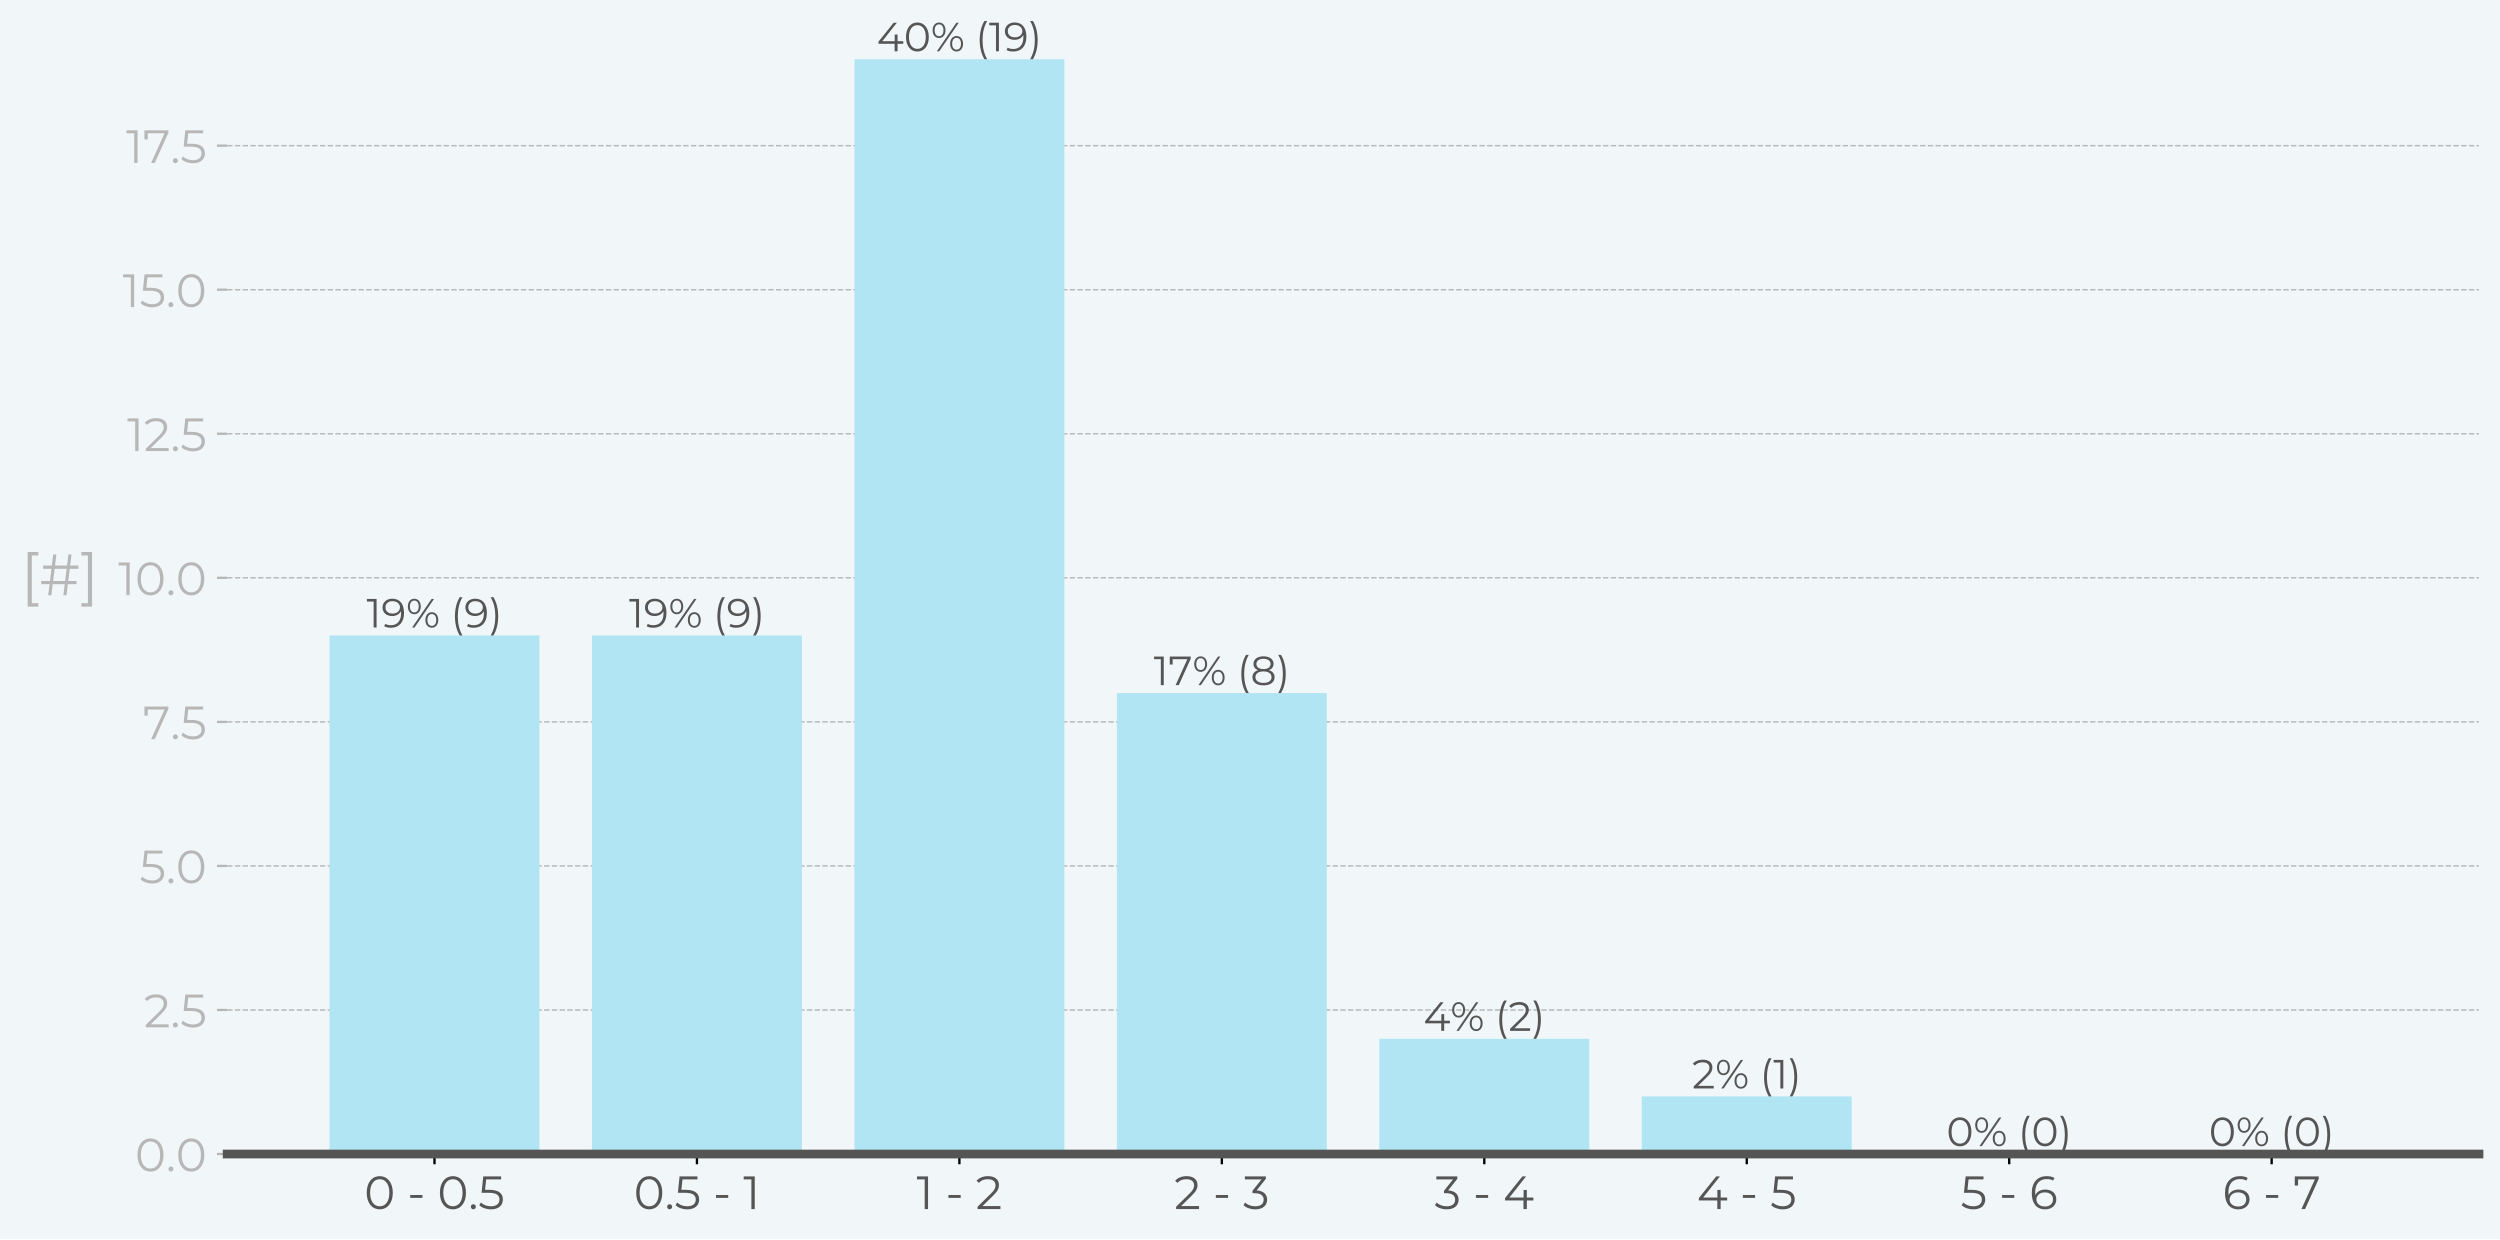
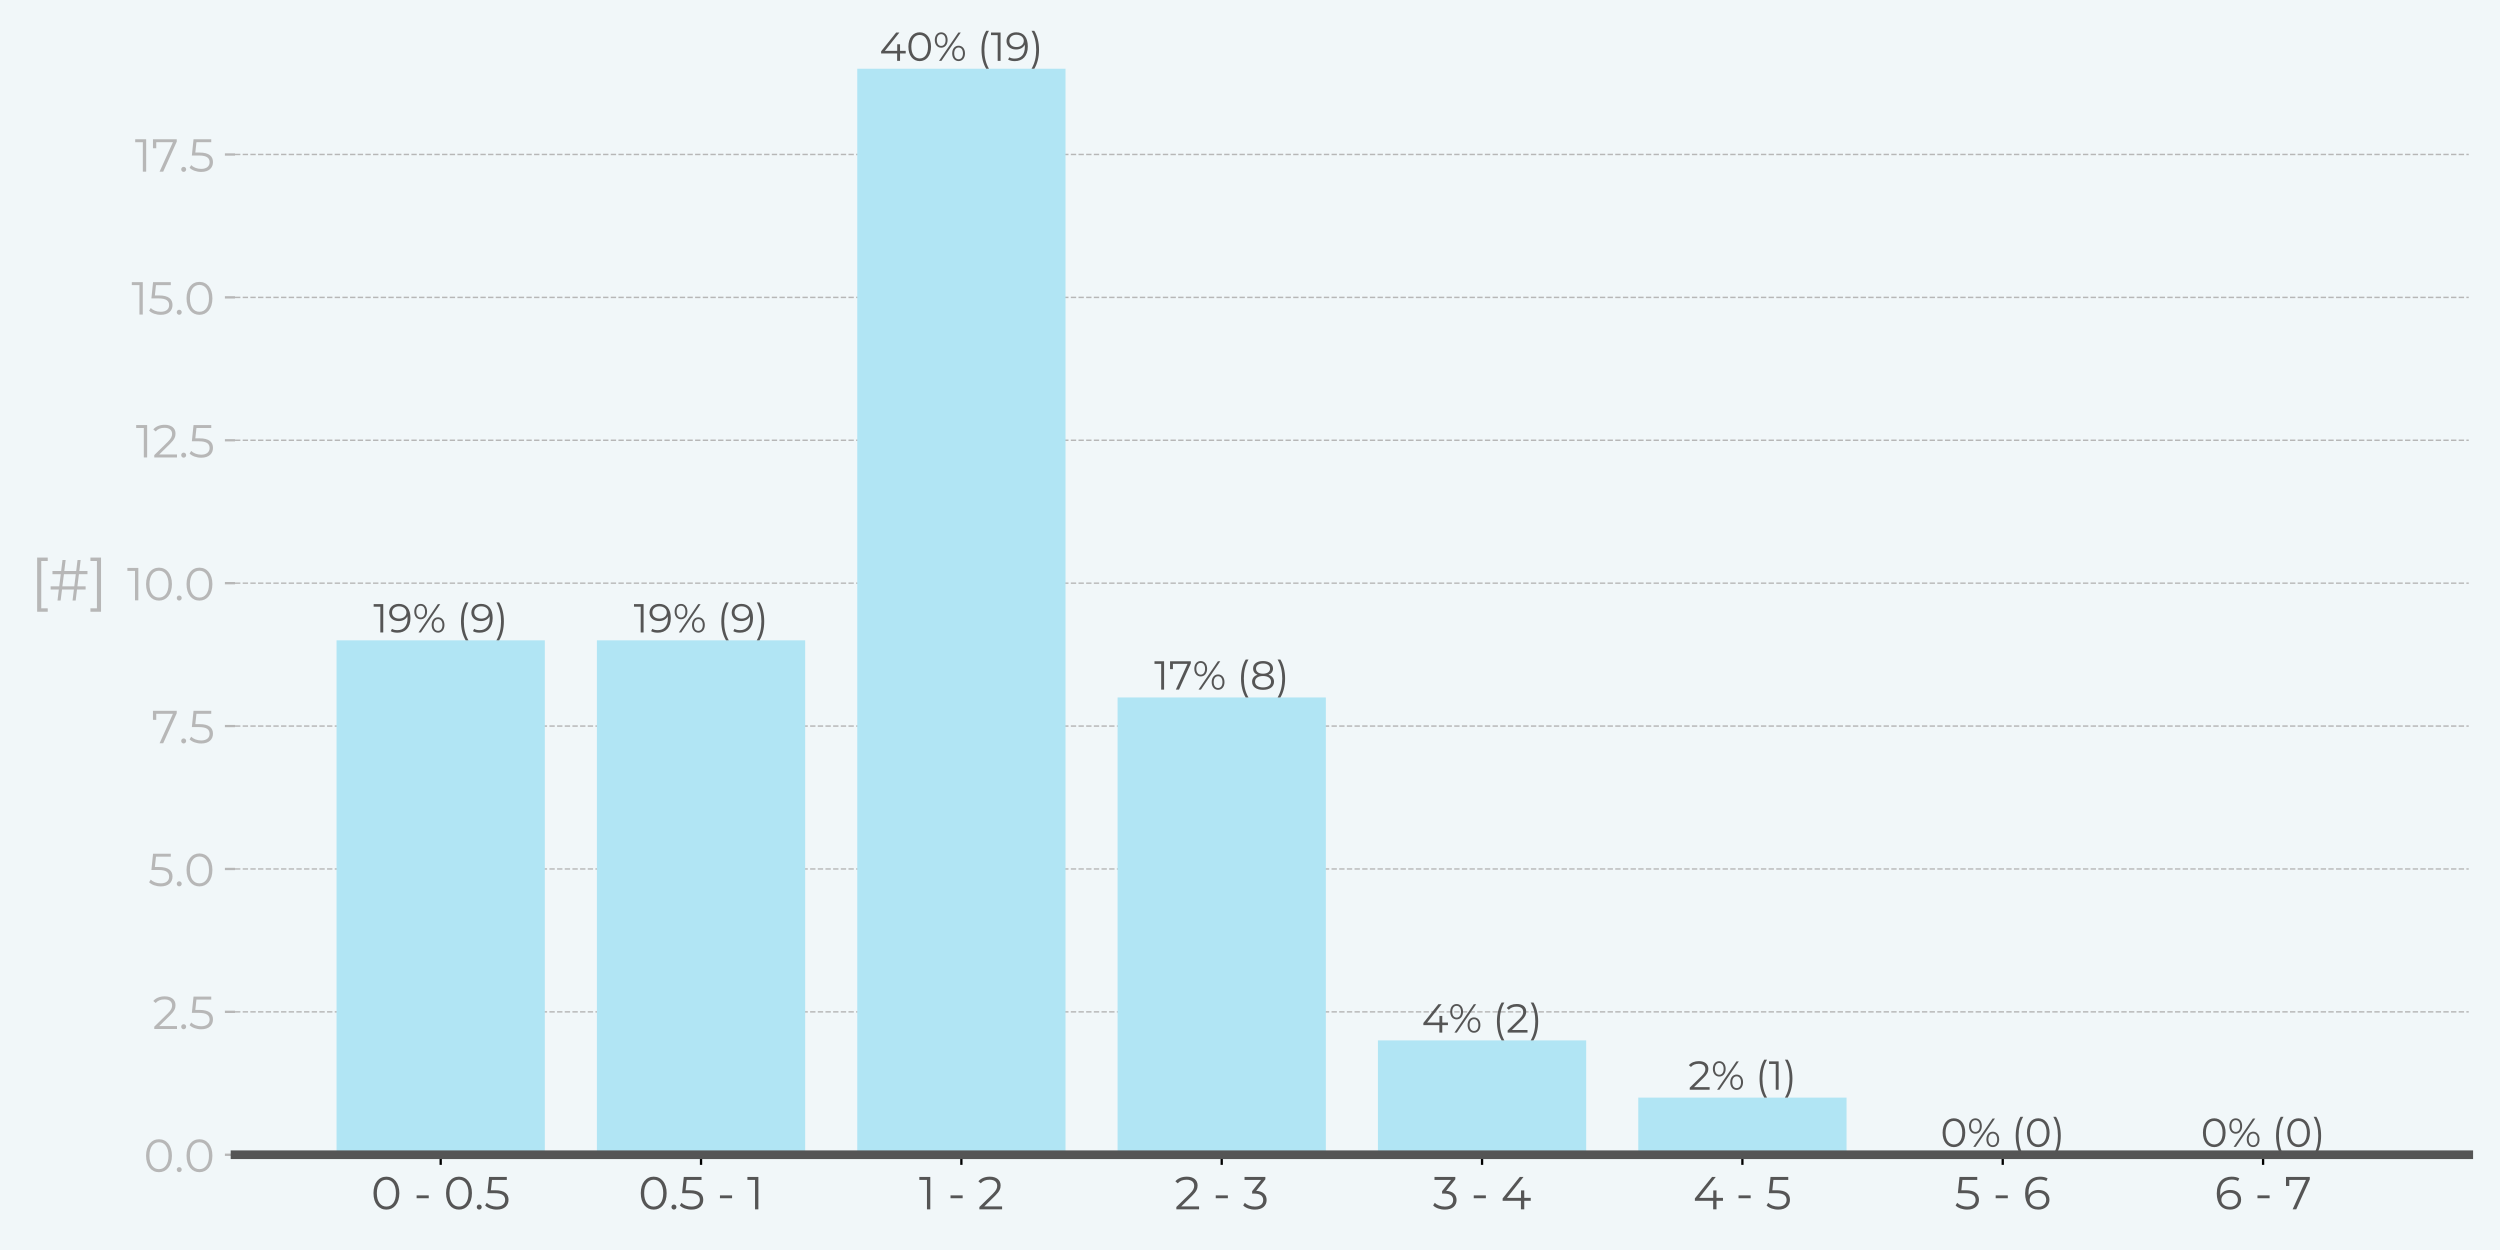
- <svg xmlns="http://www.w3.org/2000/svg" xmlns:xlink="http://www.w3.org/1999/xlink" width="857.046pt" height="424.803pt" viewBox="0 0 857.046 424.803" version="1.1">
+ <svg xmlns="http://www.w3.org/2000/svg" xmlns:xlink="http://www.w3.org/1999/xlink" width="864pt" height="432pt" viewBox="0 0 864 432" version="1.1">
  <defs>
    <style type="text/css">*{stroke-linejoin: round; stroke-linecap: butt}</style>
  </defs>
  <g id="figure_1">
    <g id="patch_1">
-       <path d="M 0 424.803  L 857.046 424.803  L 857.046 0  L 0 0  z " style="fill: #f1f7f9" />
+       <path d="M 0 432  L 864 432  L 864 0  L 0 0  z " style="fill: #f1f7f9" />
    </g>
    <g id="axes_1">
      <g id="patch_2">
-         <path d="M 77.871 395.625  L 849.846 395.625  L 849.846 20.305  L 77.871 20.305  z " style="fill: #f1f7f9" />
+         <path d="M 81.225 399.08  L 853.2 399.08  L 853.2 23.76  L 81.225 23.76  z " style="fill: #f1f7f9" />
      </g>
      <g id="matplotlib.axis_1">
        <g id="xtick_1">
          <g id="line2d_1">
            <defs>
-               <path id="m1a29ff180a" d="M 0 0  L 0 3.5  " style="stroke: #000000; stroke-width: 0.8" />
+               <path id="m44129621ff" d="M 0 0  L 0 3.5  " style="stroke: #000000; stroke-width: 0.8" />
            </defs>
            <g>
-               <use xlink:href="#m1a29ff180a" x="148.951" y="395.625" style="stroke: #000000; stroke-width: 0.8" />
+               <use xlink:href="#m44129621ff" x="152.304" y="399.08" style="stroke: #000000; stroke-width: 0.8" />
            </g>
          </g>
          <g id="text_1">
-             <g style="fill: #555555" transform="translate(124.8855 414.4978)scale(0.16 -0.16)">
+             <g style="fill: #555555" transform="translate(128.2393 417.9525)scale(0.16 -0.16)">
              <defs>
                <path id="Montserrat-Regular-30" d="M 2118 -38  C 3155 -38 3910 813 3910 2240  C 3910 3667 3155 4518 2118 4518  C 1082 4518 333 3667 333 2240  C 333 813 1082 -38 2118 -38  z M 2118 384  C 1338 384 800 1043 800 2240  C 800 3437 1338 4096 2118 4096  C 2899 4096 3437 3437 3437 2240  C 3437 1043 2899 384 2118 384  z " transform="scale(0.015625)" />
                <path id="Montserrat-Regular-20" transform="scale(0.015625)" />
                <path id="Montserrat-Regular-2d" d="M 384 1536  L 2061 1536  L 2061 1933  L 384 1933  L 384 1536  z " transform="scale(0.015625)" />
                <path id="Montserrat-Regular-2e" d="M 678 -32  C 864 -32 1024 122 1024 320  C 1024 518 864 666 678 666  C 493 666 339 518 339 320  C 339 122 493 -32 678 -32  z " transform="scale(0.015625)" />
                <path id="Montserrat-Regular-35" d="M 1510 2643  L 934 2643  L 1088 4070  L 3136 4070  L 3136 4480  L 685 4480  L 454 2234  L 1408 2234  C 2547 2234 2906 1875 2906 1299  C 2906 755 2502 384 1741 384  C 1165 384 653 602 365 902  L 141 538  C 486 186 1101 -38 1747 -38  C 2842 -38 3373 557 3373 1318  C 3373 2112 2861 2643 1510 2643  z " transform="scale(0.015625)" />
              </defs>
              <use xlink:href="#Montserrat-Regular-30" />
              <use xlink:href="#Montserrat-Regular-20" x="66.2" />
              <use xlink:href="#Montserrat-Regular-2d" x="92.4" />
              <use xlink:href="#Montserrat-Regular-20" x="130.6" />
              <use xlink:href="#Montserrat-Regular-30" x="156.8" />
              <use xlink:href="#Montserrat-Regular-2e" x="223" />
              <use xlink:href="#Montserrat-Regular-35" x="244.2" />
            </g>
          </g>
        </g>
        <g id="xtick_2">
          <g id="line2d_2">
            <g>
-               <use xlink:href="#m1a29ff180a" x="238.924" y="395.625" style="stroke: #000000; stroke-width: 0.8" />
+               <use xlink:href="#m44129621ff" x="242.278" y="399.08" style="stroke: #000000; stroke-width: 0.8" />
            </g>
          </g>
          <g id="text_2">
-             <g style="fill: #555555" transform="translate(217.2681 414.4978)scale(0.16 -0.16)">
+             <g style="fill: #555555" transform="translate(220.6218 417.9525)scale(0.16 -0.16)">
              <defs>
                <path id="Montserrat-Regular-31" d="M 58 4480  L 58 4070  L 1114 4070  L 1114 0  L 1574 0  L 1574 4480  L 58 4480  z " transform="scale(0.015625)" />
              </defs>
              <use xlink:href="#Montserrat-Regular-30" />
              <use xlink:href="#Montserrat-Regular-2e" x="66.2" />
              <use xlink:href="#Montserrat-Regular-35" x="87.4" />
              <use xlink:href="#Montserrat-Regular-20" x="144" />
              <use xlink:href="#Montserrat-Regular-2d" x="170.2" />
              <use xlink:href="#Montserrat-Regular-20" x="208.4" />
              <use xlink:href="#Montserrat-Regular-31" x="234.6" />
            </g>
          </g>
        </g>
        <g id="xtick_3">
          <g id="line2d_3">
            <g>
-               <use xlink:href="#m1a29ff180a" x="328.898" y="395.625" style="stroke: #000000; stroke-width: 0.8" />
+               <use xlink:href="#m44129621ff" x="332.252" y="399.08" style="stroke: #000000; stroke-width: 0.8" />
            </g>
          </g>
          <g id="text_3">
-             <g style="fill: #555555" transform="translate(314.2181 414.4978)scale(0.16 -0.16)">
+             <g style="fill: #555555" transform="translate(317.5718 417.9525)scale(0.16 -0.16)">
              <defs>
                <path id="Montserrat-Regular-32" d="M 928 410  L 2451 1907  C 3053 2496 3187 2880 3187 3309  C 3187 4058 2611 4518 1702 4518  C 1018 4518 461 4288 115 3878  L 442 3597  C 736 3936 1139 4096 1664 4096  C 2349 4096 2714 3776 2714 3258  C 2714 2950 2618 2650 2112 2150  L 250 326  L 250 0  L 3392 0  L 3392 410  L 928 410  z " transform="scale(0.015625)" />
              </defs>
              <use xlink:href="#Montserrat-Regular-31" />
              <use xlink:href="#Montserrat-Regular-20" x="36.1" />
              <use xlink:href="#Montserrat-Regular-2d" x="62.3" />
              <use xlink:href="#Montserrat-Regular-20" x="100.5" />
              <use xlink:href="#Montserrat-Regular-32" x="126.7" />
            </g>
          </g>
        </g>
        <g id="xtick_4">
          <g id="line2d_4">
            <g>
-               <use xlink:href="#m1a29ff180a" x="418.872" y="395.625" style="stroke: #000000; stroke-width: 0.8" />
+               <use xlink:href="#m44129621ff" x="422.226" y="399.08" style="stroke: #000000; stroke-width: 0.8" />
            </g>
          </g>
          <g id="text_4">
-             <g style="fill: #555555" transform="translate(402.5669 414.4978)scale(0.16 -0.16)">
+             <g style="fill: #555555" transform="translate(405.9206 417.9525)scale(0.16 -0.16)">
              <defs>
                <path id="Montserrat-Regular-33" d="M 1856 2560  L 3123 4154  L 3123 4480  L 243 4480  L 243 4070  L 2534 4070  L 1293 2515  L 1293 2176  L 1613 2176  C 2445 2176 2822 1824 2822 1286  C 2822 730 2413 384 1670 384  C 1088 384 570 602 282 902  L 58 538  C 403 186 1024 -38 1670 -38  C 2752 -38 3296 538 3296 1286  C 3296 2003 2816 2509 1856 2560  z " transform="scale(0.015625)" />
              </defs>
              <use xlink:href="#Montserrat-Regular-32" />
              <use xlink:href="#Montserrat-Regular-20" x="56.8" />
              <use xlink:href="#Montserrat-Regular-2d" x="83" />
              <use xlink:href="#Montserrat-Regular-20" x="121.2" />
              <use xlink:href="#Montserrat-Regular-33" x="147.4" />
            </g>
          </g>
        </g>
        <g id="xtick_5">
          <g id="line2d_5">
            <g>
-               <use xlink:href="#m1a29ff180a" x="508.846" y="395.625" style="stroke: #000000; stroke-width: 0.8" />
+               <use xlink:href="#m44129621ff" x="512.199" y="399.08" style="stroke: #000000; stroke-width: 0.8" />
            </g>
          </g>
          <g id="text_5">
-             <g style="fill: #555555" transform="translate(491.7969 414.4978)scale(0.16 -0.16)">
+             <g style="fill: #555555" transform="translate(495.1506 417.9525)scale(0.16 -0.16)">
              <defs>
                <path id="Montserrat-Regular-34" d="M 4141 1587  L 3245 1587  L 3245 2624  L 2797 2624  L 2797 1587  L 851 1587  L 3142 4480  L 2630 4480  L 256 1510  L 256 1178  L 2784 1178  L 2784 0  L 3245 0  L 3245 1178  L 4141 1178  L 4141 1587  z " transform="scale(0.015625)" />
              </defs>
              <use xlink:href="#Montserrat-Regular-33" />
              <use xlink:href="#Montserrat-Regular-20" x="56.4" />
              <use xlink:href="#Montserrat-Regular-2d" x="82.6" />
              <use xlink:href="#Montserrat-Regular-20" x="120.8" />
              <use xlink:href="#Montserrat-Regular-34" x="147" />
            </g>
          </g>
        </g>
        <g id="xtick_6">
          <g id="line2d_6">
            <g>
-               <use xlink:href="#m1a29ff180a" x="598.819" y="395.625" style="stroke: #000000; stroke-width: 0.8" />
+               <use xlink:href="#m44129621ff" x="602.173" y="399.08" style="stroke: #000000; stroke-width: 0.8" />
            </g>
          </g>
          <g id="text_6">
-             <g style="fill: #555555" transform="translate(581.7557 414.4978)scale(0.16 -0.16)">
+             <g style="fill: #555555" transform="translate(585.1094 417.9525)scale(0.16 -0.16)">
              <use xlink:href="#Montserrat-Regular-34" />
              <use xlink:href="#Montserrat-Regular-20" x="66.1" />
              <use xlink:href="#Montserrat-Regular-2d" x="92.3" />
              <use xlink:href="#Montserrat-Regular-20" x="130.5" />
              <use xlink:href="#Montserrat-Regular-35" x="156.7" />
            </g>
          </g>
        </g>
        <g id="xtick_7">
          <g id="line2d_7">
            <g>
-               <use xlink:href="#m1a29ff180a" x="688.793" y="395.625" style="stroke: #000000; stroke-width: 0.8" />
+               <use xlink:href="#m44129621ff" x="692.147" y="399.08" style="stroke: #000000; stroke-width: 0.8" />
            </g>
          </g>
          <g id="text_7">
-             <g style="fill: #555555" transform="translate(672.1444 414.4978)scale(0.16 -0.16)">
+             <g style="fill: #555555" transform="translate(675.4982 417.9525)scale(0.16 -0.16)">
              <defs>
                <path id="Montserrat-Regular-36" d="M 2189 2682  C 1568 2682 1043 2406 819 1914  C 806 2048 800 2176 800 2278  C 800 3494 1421 4115 2387 4115  C 2720 4115 3027 4058 3258 3904  L 3443 4275  C 3162 4448 2784 4518 2381 4518  C 1165 4518 333 3725 333 2202  C 333 787 979 -38 2170 -38  C 3040 -38 3699 499 3699 1338  C 3699 2157 3078 2682 2189 2682  z M 2150 352  C 1376 352 966 819 966 1312  C 966 1869 1434 2291 2118 2291  C 2810 2291 3245 1914 3245 1325  C 3245 730 2797 352 2150 352  z " transform="scale(0.015625)" />
              </defs>
              <use xlink:href="#Montserrat-Regular-35" />
              <use xlink:href="#Montserrat-Regular-20" x="56.6" />
              <use xlink:href="#Montserrat-Regular-2d" x="82.8" />
              <use xlink:href="#Montserrat-Regular-20" x="121" />
              <use xlink:href="#Montserrat-Regular-36" x="147.2" />
            </g>
          </g>
        </g>
        <g id="xtick_8">
          <g id="line2d_8">
            <g>
-               <use xlink:href="#m1a29ff180a" x="778.767" y="395.625" style="stroke: #000000; stroke-width: 0.8" />
+               <use xlink:href="#m44129621ff" x="782.121" y="399.08" style="stroke: #000000; stroke-width: 0.8" />
            </g>
          </g>
          <g id="text_8">
-             <g style="fill: #555555" transform="translate(761.9332 414.4978)scale(0.16 -0.16)">
+             <g style="fill: #555555" transform="translate(765.287 417.9525)scale(0.16 -0.16)">
              <defs>
                <path id="Montserrat-Regular-37" d="M 205 4480  L 205 3232  L 659 3232  L 659 4070  L 2963 4070  L 1120 0  L 1619 0  L 3494 4154  L 3494 4480  L 205 4480  z " transform="scale(0.015625)" />
              </defs>
              <use xlink:href="#Montserrat-Regular-36" />
              <use xlink:href="#Montserrat-Regular-20" x="60.9" />
              <use xlink:href="#Montserrat-Regular-2d" x="87.1" />
              <use xlink:href="#Montserrat-Regular-20" x="125.3" />
              <use xlink:href="#Montserrat-Regular-37" x="151.5" />
            </g>
          </g>
        </g>
      </g>
      <g id="matplotlib.axis_2">
        <g id="ytick_1">
          <g id="line2d_9">
-             <path d="M 77.871 395.625  L 849.846 395.625  " clip-path="url(#p17ac365a93)" style="fill: none; stroke-dasharray: 1.85,0.8; stroke-dashoffset: 0; stroke: #b7b7b7; stroke-width: 0.5" />
+             <path d="M 81.225 399.08  L 853.2 399.08  " clip-path="url(#p91b6bd0697)" style="fill: none; stroke-dasharray: 1.85,0.8; stroke-dashoffset: 0; stroke: #b7b7b7; stroke-width: 0.5" />
          </g>
          <g id="line2d_10">
            <defs>
-               <path id="m61c599b2fb" d="M 0 0  L -3.5 0  " style="stroke: #b7b7b7; stroke-width: 0.8" />
+               <path id="m4fcdc64ece" d="M 0 0  L -3.5 0  " style="stroke: #b7b7b7; stroke-width: 0.8" />
            </defs>
            <g>
-               <use xlink:href="#m61c599b2fb" x="77.871" y="395.625" style="fill: #b7b7b7; stroke: #b7b7b7; stroke-width: 0.8" />
+               <use xlink:href="#m4fcdc64ece" x="81.225" y="399.08" style="fill: #b7b7b7; stroke: #b7b7b7; stroke-width: 0.8" />
            </g>
          </g>
          <g id="text_9">
-             <g style="fill: #b7b7b7" transform="translate(46.29375 401.5616)scale(0.16 -0.16)">
+             <g style="fill: #b7b7b7" transform="translate(49.6475 405.0163)scale(0.16 -0.16)">
              <use xlink:href="#Montserrat-Regular-30" />
              <use xlink:href="#Montserrat-Regular-2e" x="66.2" />
              <use xlink:href="#Montserrat-Regular-30" x="87.4" />
            </g>
          </g>
        </g>
        <g id="ytick_2">
          <g id="line2d_11">
-             <path d="M 77.871 346.241  L 849.846 346.241  " clip-path="url(#p17ac365a93)" style="fill: none; stroke-dasharray: 1.85,0.8; stroke-dashoffset: 0; stroke: #b7b7b7; stroke-width: 0.5" />
+             <path d="M 81.225 349.696  L 853.2 349.696  " clip-path="url(#p91b6bd0697)" style="fill: none; stroke-dasharray: 1.85,0.8; stroke-dashoffset: 0; stroke: #b7b7b7; stroke-width: 0.5" />
          </g>
          <g id="line2d_12">
            <g>
-               <use xlink:href="#m61c599b2fb" x="77.871" y="346.241" style="fill: #b7b7b7; stroke: #b7b7b7; stroke-width: 0.8" />
+               <use xlink:href="#m4fcdc64ece" x="81.225" y="349.696" style="fill: #b7b7b7; stroke: #b7b7b7; stroke-width: 0.8" />
            </g>
          </g>
          <g id="text_10">
-             <g style="fill: #b7b7b7" transform="translate(49.33625 352.1774)scale(0.16 -0.16)">
+             <g style="fill: #b7b7b7" transform="translate(52.69 355.632)scale(0.16 -0.16)">
              <use xlink:href="#Montserrat-Regular-32" />
              <use xlink:href="#Montserrat-Regular-2e" x="56.8" />
              <use xlink:href="#Montserrat-Regular-35" x="78" />
            </g>
          </g>
        </g>
        <g id="ytick_3">
          <g id="line2d_13">
-             <path d="M 77.871 296.857  L 849.846 296.857  " clip-path="url(#p17ac365a93)" style="fill: none; stroke-dasharray: 1.85,0.8; stroke-dashoffset: 0; stroke: #b7b7b7; stroke-width: 0.5" />
+             <path d="M 81.225 300.312  L 853.2 300.312  " clip-path="url(#p91b6bd0697)" style="fill: none; stroke-dasharray: 1.85,0.8; stroke-dashoffset: 0; stroke: #b7b7b7; stroke-width: 0.5" />
          </g>
          <g id="line2d_14">
            <g>
-               <use xlink:href="#m61c599b2fb" x="77.871" y="296.857" style="fill: #b7b7b7; stroke: #b7b7b7; stroke-width: 0.8" />
+               <use xlink:href="#m4fcdc64ece" x="81.225" y="300.312" style="fill: #b7b7b7; stroke: #b7b7b7; stroke-width: 0.8" />
            </g>
          </g>
          <g id="text_11">
-             <g style="fill: #b7b7b7" transform="translate(47.83125 302.7931)scale(0.16 -0.16)">
+             <g style="fill: #b7b7b7" transform="translate(51.185 306.2478)scale(0.16 -0.16)">
              <use xlink:href="#Montserrat-Regular-35" />
              <use xlink:href="#Montserrat-Regular-2e" x="56.6" />
              <use xlink:href="#Montserrat-Regular-30" x="77.8" />
            </g>
          </g>
        </g>
        <g id="ytick_4">
          <g id="line2d_15">
-             <path d="M 77.871 247.473  L 849.846 247.473  " clip-path="url(#p17ac365a93)" style="fill: none; stroke-dasharray: 1.85,0.8; stroke-dashoffset: 0; stroke: #b7b7b7; stroke-width: 0.5" />
+             <path d="M 81.225 250.927  L 853.2 250.927  " clip-path="url(#p91b6bd0697)" style="fill: none; stroke-dasharray: 1.85,0.8; stroke-dashoffset: 0; stroke: #b7b7b7; stroke-width: 0.5" />
          </g>
          <g id="line2d_16">
            <g>
-               <use xlink:href="#m61c599b2fb" x="77.871" y="247.473" style="fill: #b7b7b7; stroke: #b7b7b7; stroke-width: 0.8" />
+               <use xlink:href="#m4fcdc64ece" x="81.225" y="250.927" style="fill: #b7b7b7; stroke: #b7b7b7; stroke-width: 0.8" />
            </g>
          </g>
          <g id="text_12">
-             <g style="fill: #b7b7b7" transform="translate(48.99875 253.4089)scale(0.16 -0.16)">
+             <g style="fill: #b7b7b7" transform="translate(52.3525 256.8636)scale(0.16 -0.16)">
              <use xlink:href="#Montserrat-Regular-37" />
              <use xlink:href="#Montserrat-Regular-2e" x="58.9" />
              <use xlink:href="#Montserrat-Regular-35" x="80.1" />
            </g>
          </g>
        </g>
        <g id="ytick_5">
          <g id="line2d_17">
-             <path d="M 77.871 198.088  L 849.846 198.088  " clip-path="url(#p17ac365a93)" style="fill: none; stroke-dasharray: 1.85,0.8; stroke-dashoffset: 0; stroke: #b7b7b7; stroke-width: 0.5" />
+             <path d="M 81.225 201.543  L 853.2 201.543  " clip-path="url(#p91b6bd0697)" style="fill: none; stroke-dasharray: 1.85,0.8; stroke-dashoffset: 0; stroke: #b7b7b7; stroke-width: 0.5" />
          </g>
          <g id="line2d_18">
            <g>
-               <use xlink:href="#m61c599b2fb" x="77.871" y="198.088" style="fill: #b7b7b7; stroke: #b7b7b7; stroke-width: 0.8" />
+               <use xlink:href="#m4fcdc64ece" x="81.225" y="201.543" style="fill: #b7b7b7; stroke: #b7b7b7; stroke-width: 0.8" />
            </g>
          </g>
          <g id="text_13">
-             <g style="fill: #b7b7b7" transform="translate(40.51875 204.0247)scale(0.16 -0.16)">
+             <g style="fill: #b7b7b7" transform="translate(43.8725 207.4794)scale(0.16 -0.16)">
              <use xlink:href="#Montserrat-Regular-31" />
              <use xlink:href="#Montserrat-Regular-30" x="36.1" />
              <use xlink:href="#Montserrat-Regular-2e" x="102.3" />
              <use xlink:href="#Montserrat-Regular-30" x="123.5" />
            </g>
          </g>
        </g>
        <g id="ytick_6">
          <g id="line2d_19">
-             <path d="M 77.871 148.704  L 849.846 148.704  " clip-path="url(#p17ac365a93)" style="fill: none; stroke-dasharray: 1.85,0.8; stroke-dashoffset: 0; stroke: #b7b7b7; stroke-width: 0.5" />
+             <path d="M 81.225 152.159  L 853.2 152.159  " clip-path="url(#p91b6bd0697)" style="fill: none; stroke-dasharray: 1.85,0.8; stroke-dashoffset: 0; stroke: #b7b7b7; stroke-width: 0.5" />
          </g>
          <g id="line2d_20">
            <g>
-               <use xlink:href="#m61c599b2fb" x="77.871" y="148.704" style="fill: #b7b7b7; stroke: #b7b7b7; stroke-width: 0.8" />
+               <use xlink:href="#m4fcdc64ece" x="81.225" y="152.159" style="fill: #b7b7b7; stroke: #b7b7b7; stroke-width: 0.8" />
            </g>
          </g>
          <g id="text_14">
-             <g style="fill: #b7b7b7" transform="translate(43.56125 154.6405)scale(0.16 -0.16)">
+             <g style="fill: #b7b7b7" transform="translate(46.915 158.0952)scale(0.16 -0.16)">
              <use xlink:href="#Montserrat-Regular-31" />
              <use xlink:href="#Montserrat-Regular-32" x="36.1" />
              <use xlink:href="#Montserrat-Regular-2e" x="92.9" />
              <use xlink:href="#Montserrat-Regular-35" x="114.1" />
            </g>
          </g>
        </g>
        <g id="ytick_7">
          <g id="line2d_21">
-             <path d="M 77.871 99.32  L 849.846 99.32  " clip-path="url(#p17ac365a93)" style="fill: none; stroke-dasharray: 1.85,0.8; stroke-dashoffset: 0; stroke: #b7b7b7; stroke-width: 0.5" />
+             <path d="M 81.225 102.775  L 853.2 102.775  " clip-path="url(#p91b6bd0697)" style="fill: none; stroke-dasharray: 1.85,0.8; stroke-dashoffset: 0; stroke: #b7b7b7; stroke-width: 0.5" />
          </g>
          <g id="line2d_22">
            <g>
-               <use xlink:href="#m61c599b2fb" x="77.871" y="99.32" style="fill: #b7b7b7; stroke: #b7b7b7; stroke-width: 0.8" />
+               <use xlink:href="#m4fcdc64ece" x="81.225" y="102.775" style="fill: #b7b7b7; stroke: #b7b7b7; stroke-width: 0.8" />
            </g>
          </g>
          <g id="text_15">
-             <g style="fill: #b7b7b7" transform="translate(42.05625 105.2563)scale(0.16 -0.16)">
+             <g style="fill: #b7b7b7" transform="translate(45.41 108.711)scale(0.16 -0.16)">
              <use xlink:href="#Montserrat-Regular-31" />
              <use xlink:href="#Montserrat-Regular-35" x="36.1" />
              <use xlink:href="#Montserrat-Regular-2e" x="92.7" />
              <use xlink:href="#Montserrat-Regular-30" x="113.9" />
            </g>
          </g>
        </g>
        <g id="ytick_8">
          <g id="line2d_23">
-             <path d="M 77.871 49.936  L 849.846 49.936  " clip-path="url(#p17ac365a93)" style="fill: none; stroke-dasharray: 1.85,0.8; stroke-dashoffset: 0; stroke: #b7b7b7; stroke-width: 0.5" />
+             <path d="M 81.225 53.391  L 853.2 53.391  " clip-path="url(#p91b6bd0697)" style="fill: none; stroke-dasharray: 1.85,0.8; stroke-dashoffset: 0; stroke: #b7b7b7; stroke-width: 0.5" />
          </g>
          <g id="line2d_24">
            <g>
-               <use xlink:href="#m61c599b2fb" x="77.871" y="49.936" style="fill: #b7b7b7; stroke: #b7b7b7; stroke-width: 0.8" />
+               <use xlink:href="#m4fcdc64ece" x="81.225" y="53.391" style="fill: #b7b7b7; stroke: #b7b7b7; stroke-width: 0.8" />
            </g>
          </g>
          <g id="text_16">
-             <g style="fill: #b7b7b7" transform="translate(43.22375 55.87209)scale(0.16 -0.16)">
+             <g style="fill: #b7b7b7" transform="translate(46.5775 59.32678)scale(0.16 -0.16)">
              <use xlink:href="#Montserrat-Regular-31" />
              <use xlink:href="#Montserrat-Regular-37" x="36.1" />
              <use xlink:href="#Montserrat-Regular-2e" x="95" />
              <use xlink:href="#Montserrat-Regular-35" x="116.2" />
            </g>
          </g>
        </g>
        <g id="text_17">
-           <g style="fill: #b7b7b7" transform="translate(7.2 204.0841)scale(0.2 -0.2)">
+           <g style="fill: #b7b7b7" transform="translate(10.55375 207.5387)scale(0.2 -0.2)">
            <defs>
              <path id="Montserrat-Regular-5b" d="M 730 -1242  L 1901 -1242  L 1901 -864  L 1184 -864  L 1184 4371  L 1901 4371  L 1901 4749  L 730 4749  L 730 -1242  z " transform="scale(0.015625)" />
              <path id="Montserrat-Regular-23" d="M 4262 2912  L 4262 3264  L 3360 3264  L 3507 4480  L 3162 4480  L 3014 3264  L 1696 3264  L 1850 4480  L 1498 4480  L 1350 3264  L 390 3264  L 390 2912  L 1306 2912  L 1139 1568  L 186 1568  L 186 1216  L 1094 1216  L 947 0  L 1293 0  L 1446 1216  L 2758 1216  L 2611 0  L 2957 0  L 3104 1216  L 4058 1216  L 4058 1568  L 3149 1568  L 3315 2912  L 4262 2912  z M 2803 1568  L 1485 1568  L 1658 2912  L 2970 2912  L 2803 1568  z " transform="scale(0.015625)" />
              <path id="Montserrat-Regular-5d" d="M 1306 -1242  L 1306 4749  L 134 4749  L 134 4371  L 851 4371  L 851 -864  L 134 -864  L 134 -1242  L 1306 -1242  z " transform="scale(0.015625)" />
            </defs>
            <use xlink:href="#Montserrat-Regular-5b" />
            <use xlink:href="#Montserrat-Regular-23" x="31.8" />
            <use xlink:href="#Montserrat-Regular-5d" x="101.4" />
          </g>
        </g>
      </g>
      <g id="patch_3">
-         <path d="M 112.961 395.625  L 184.94 395.625  L 184.94 217.842  L 112.961 217.842  z " clip-path="url(#p17ac365a93)" style="fill: #b1e5f4" />
+         <path d="M 116.315 399.08  L 188.294 399.08  L 188.294 221.297  L 116.315 221.297  z " clip-path="url(#p91b6bd0697)" style="fill: #b1e5f4" />
      </g>
      <g id="patch_4">
-         <path d="M 202.935 395.625  L 274.914 395.625  L 274.914 217.842  L 202.935 217.842  z " clip-path="url(#p17ac365a93)" style="fill: #b1e5f4" />
+         <path d="M 206.289 399.08  L 278.268 399.08  L 278.268 221.297  L 206.289 221.297  z " clip-path="url(#p91b6bd0697)" style="fill: #b1e5f4" />
      </g>
      <g id="patch_5">
-         <path d="M 292.909 395.625  L 364.888 395.625  L 364.888 20.305  L 292.909 20.305  z " clip-path="url(#p17ac365a93)" style="fill: #b1e5f4" />
+         <path d="M 296.262 399.08  L 368.241 399.08  L 368.241 23.76  L 296.262 23.76  z " clip-path="url(#p91b6bd0697)" style="fill: #b1e5f4" />
      </g>
      <g id="patch_6">
-         <path d="M 382.882 395.625  L 454.861 395.625  L 454.861 237.596  L 382.882 237.596  z " clip-path="url(#p17ac365a93)" style="fill: #b1e5f4" />
+         <path d="M 386.236 399.08  L 458.215 399.08  L 458.215 241.051  L 386.236 241.051  z " clip-path="url(#p91b6bd0697)" style="fill: #b1e5f4" />
      </g>
      <g id="patch_7">
-         <path d="M 472.856 395.625  L 544.835 395.625  L 544.835 356.118  L 472.856 356.118  z " clip-path="url(#p17ac365a93)" style="fill: #b1e5f4" />
+         <path d="M 476.21 399.08  L 548.189 399.08  L 548.189 359.573  L 476.21 359.573  z " clip-path="url(#p91b6bd0697)" style="fill: #b1e5f4" />
      </g>
      <g id="patch_8">
-         <path d="M 562.83 395.625  L 634.809 395.625  L 634.809 375.872  L 562.83 375.872  z " clip-path="url(#p17ac365a93)" style="fill: #b1e5f4" />
+         <path d="M 566.184 399.08  L 638.163 399.08  L 638.163 379.326  L 566.184 379.326  z " clip-path="url(#p91b6bd0697)" style="fill: #b1e5f4" />
      </g>
      <g id="patch_9">
-         <path d="M 652.804 395.625  L 724.783 395.625  L 724.783 395.625  L 652.804 395.625  z " clip-path="url(#p17ac365a93)" style="fill: #b1e5f4" />
+         <path d="M 656.157 399.08  L 728.136 399.08  L 728.136 399.08  L 656.157 399.08  z " clip-path="url(#p91b6bd0697)" style="fill: #b1e5f4" />
      </g>
      <g id="patch_10">
-         <path d="M 742.777 395.625  L 814.756 395.625  L 814.756 395.625  L 742.777 395.625  z " clip-path="url(#p17ac365a93)" style="fill: #b1e5f4" />
+         <path d="M 746.131 399.08  L 818.11 399.08  L 818.11 399.08  L 746.131 399.08  z " clip-path="url(#p91b6bd0697)" style="fill: #b1e5f4" />
      </g>
      <g id="text_18">
-         <g style="fill: #555555" transform="translate(125.6526 215.1253)scale(0.14 -0.14)">
+         <g style="fill: #555555" transform="translate(129.0063 218.58)scale(0.14 -0.14)">
          <defs>
            <path id="Montserrat-Regular-39" d="M 1728 4518  C 858 4518 198 3981 198 3142  C 198 2323 819 1798 1709 1798  C 2330 1798 2854 2074 3078 2566  C 3091 2432 3098 2304 3098 2202  C 3098 986 2477 365 1510 365  C 1178 365 870 422 640 576  L 454 205  C 736 32 1114 -38 1517 -38  C 2733 -38 3565 755 3565 2278  C 3565 3693 2918 4518 1728 4518  z M 1779 2189  C 1088 2189 653 2566 653 3155  C 653 3750 1101 4128 1747 4128  C 2522 4128 2931 3661 2931 3168  C 2931 2611 2464 2189 1779 2189  z " transform="scale(0.015625)" />
            <path id="Montserrat-Regular-25" d="M 1280 2080  C 1875 2080 2291 2560 2291 3296  C 2291 4032 1875 4512 1280 4512  C 678 4512 269 4026 269 3296  C 269 2566 678 2080 1280 2080  z M 934 0  L 1312 0  L 4371 4480  L 3994 4480  L 934 0  z M 1280 2368  C 858 2368 589 2720 589 3296  C 589 3872 858 4224 1280 4224  C 1696 4224 1971 3878 1971 3296  C 1971 2714 1696 2368 1280 2368  z M 4026 -32  C 4627 -32 5037 454 5037 1184  C 5037 1914 4627 2400 4026 2400  C 3430 2400 3014 1914 3014 1184  C 3014 454 3430 -32 4026 -32  z M 4026 256  C 3610 256 3334 602 3334 1184  C 3334 1766 3610 2112 4026 2112  C 4448 2112 4717 1760 4717 1184  C 4717 608 4448 256 4026 256  z " transform="scale(0.015625)" />
            <path id="Montserrat-Regular-28" d="M 1408 -1242  L 1843 -1242  C 1338 -365 1114 614 1114 1754  C 1114 2893 1338 3872 1843 4749  L 1408 4749  C 934 3987 666 2931 666 1754  C 666 576 934 -467 1408 -1242  z " transform="scale(0.015625)" />
            <path id="Montserrat-Regular-29" d="M 691 -1242  C 1171 -467 1440 576 1440 1754  C 1440 2931 1171 3987 691 4749  L 256 4749  C 768 3872 992 2893 992 1754  C 992 614 768 -365 256 -1242  L 691 -1242  z " transform="scale(0.015625)" />
          </defs>
          <use xlink:href="#Montserrat-Regular-31" />
          <use xlink:href="#Montserrat-Regular-39" x="36.1" />
          <use xlink:href="#Montserrat-Regular-25" x="97" />
          <use xlink:href="#Montserrat-Regular-20" x="179.9" />
          <use xlink:href="#Montserrat-Regular-28" x="206.1" />
          <use xlink:href="#Montserrat-Regular-39" x="239" />
          <use xlink:href="#Montserrat-Regular-29" x="299.9" />
        </g>
      </g>
      <g id="text_19">
-         <g style="fill: #555555" transform="translate(215.6263 215.1253)scale(0.14 -0.14)">
+         <g style="fill: #555555" transform="translate(218.9801 218.58)scale(0.14 -0.14)">
          <use xlink:href="#Montserrat-Regular-31" />
          <use xlink:href="#Montserrat-Regular-39" x="36.1" />
          <use xlink:href="#Montserrat-Regular-25" x="97" />
          <use xlink:href="#Montserrat-Regular-20" x="179.9" />
          <use xlink:href="#Montserrat-Regular-28" x="206.1" />
          <use xlink:href="#Montserrat-Regular-39" x="239" />
          <use xlink:href="#Montserrat-Regular-29" x="299.9" />
        </g>
      </g>
      <g id="text_20">
-         <g style="fill: #555555" transform="translate(300.6028 17.58844)scale(0.14 -0.14)">
+         <g style="fill: #555555" transform="translate(303.9565 21.04312)scale(0.14 -0.14)">
          <use xlink:href="#Montserrat-Regular-34" />
          <use xlink:href="#Montserrat-Regular-30" x="66.1" />
          <use xlink:href="#Montserrat-Regular-25" x="132.3" />
          <use xlink:href="#Montserrat-Regular-20" x="215.2" />
          <use xlink:href="#Montserrat-Regular-28" x="241.4" />
          <use xlink:href="#Montserrat-Regular-31" x="274.3" />
          <use xlink:href="#Montserrat-Regular-39" x="310.4" />
          <use xlink:href="#Montserrat-Regular-29" x="371.3" />
        </g>
      </g>
      <g id="text_21">
-         <g style="fill: #555555" transform="translate(395.5115 234.879)scale(0.14 -0.14)">
+         <g style="fill: #555555" transform="translate(398.8653 238.3337)scale(0.14 -0.14)">
          <defs>
            <path id="Montserrat-Regular-38" d="M 2899 2349  C 3360 2528 3616 2867 3616 3334  C 3616 4064 2982 4518 2035 4518  C 1088 4518 467 4064 467 3334  C 467 2867 717 2528 1171 2349  C 614 2163 307 1786 307 1248  C 307 454 960 -38 2035 -38  C 3104 -38 3776 454 3776 1248  C 3776 1779 3462 2163 2899 2349  z M 928 3322  C 928 3821 1357 4128 2035 4128  C 2707 4128 3149 3821 3149 3315  C 3149 2829 2733 2515 2035 2515  C 1338 2515 928 2829 928 3322  z M 2035 352  C 1242 352 774 698 774 1254  C 774 1805 1242 2150 2035 2150  C 2829 2150 3302 1805 3302 1254  C 3302 698 2829 352 2035 352  z " transform="scale(0.015625)" />
          </defs>
          <use xlink:href="#Montserrat-Regular-31" />
          <use xlink:href="#Montserrat-Regular-37" x="36.1" />
          <use xlink:href="#Montserrat-Regular-25" x="95" />
          <use xlink:href="#Montserrat-Regular-20" x="177.9" />
          <use xlink:href="#Montserrat-Regular-28" x="204.1" />
          <use xlink:href="#Montserrat-Regular-38" x="237" />
          <use xlink:href="#Montserrat-Regular-29" x="300.8" />
        </g>
      </g>
      <g id="text_22">
-         <g style="fill: #555555" transform="translate(487.9988 353.4011)scale(0.14 -0.14)">
+         <g style="fill: #555555" transform="translate(491.3525 356.8558)scale(0.14 -0.14)">
          <use xlink:href="#Montserrat-Regular-34" />
          <use xlink:href="#Montserrat-Regular-25" x="66.1" />
          <use xlink:href="#Montserrat-Regular-20" x="149" />
          <use xlink:href="#Montserrat-Regular-28" x="175.2" />
          <use xlink:href="#Montserrat-Regular-32" x="208.1" />
          <use xlink:href="#Montserrat-Regular-29" x="264.9" />
        </g>
      </g>
      <g id="text_23">
-         <g style="fill: #555555" transform="translate(580.0725 373.1548)scale(0.14 -0.14)">
+         <g style="fill: #555555" transform="translate(583.4263 376.6094)scale(0.14 -0.14)">
          <use xlink:href="#Montserrat-Regular-32" />
          <use xlink:href="#Montserrat-Regular-25" x="56.8" />
          <use xlink:href="#Montserrat-Regular-20" x="139.7" />
          <use xlink:href="#Montserrat-Regular-28" x="165.9" />
          <use xlink:href="#Montserrat-Regular-31" x="198.8" />
          <use xlink:href="#Montserrat-Regular-29" x="234.9" />
        </g>
      </g>
      <g id="text_24">
-         <g style="fill: #555555" transform="translate(667.2802 392.9084)scale(0.14 -0.14)">
+         <g style="fill: #555555" transform="translate(670.634 396.3631)scale(0.14 -0.14)">
          <use xlink:href="#Montserrat-Regular-30" />
          <use xlink:href="#Montserrat-Regular-25" x="66.2" />
          <use xlink:href="#Montserrat-Regular-20" x="149.1" />
          <use xlink:href="#Montserrat-Regular-28" x="175.3" />
          <use xlink:href="#Montserrat-Regular-30" x="208.2" />
          <use xlink:href="#Montserrat-Regular-29" x="274.4" />
        </g>
      </g>
      <g id="text_25">
-         <g style="fill: #555555" transform="translate(757.254 392.9084)scale(0.14 -0.14)">
+         <g style="fill: #555555" transform="translate(760.6077 396.3631)scale(0.14 -0.14)">
          <use xlink:href="#Montserrat-Regular-30" />
          <use xlink:href="#Montserrat-Regular-25" x="66.2" />
          <use xlink:href="#Montserrat-Regular-20" x="149.1" />
          <use xlink:href="#Montserrat-Regular-28" x="175.3" />
          <use xlink:href="#Montserrat-Regular-30" x="208.2" />
          <use xlink:href="#Montserrat-Regular-29" x="274.4" />
        </g>
      </g>
      <g id="line2d_25">
-         <path d="M 77.871 395.625  L 849.846 395.625  " style="fill: none; stroke: #555555; stroke-width: 3; stroke-linecap: square" />
+         <path d="M 81.225 399.08  L 853.2 399.08  " style="fill: none; stroke: #555555; stroke-width: 3; stroke-linecap: square" />
      </g>
    </g>
  </g>
  <defs>
-     <clipPath id="p17ac365a93">
-       <rect x="77.871" y="20.305" width="771.975" height="375.32" />
+     <clipPath id="p91b6bd0697">
+       <rect x="81.225" y="23.76" width="771.975" height="375.32" />
    </clipPath>
  </defs>
</svg>
